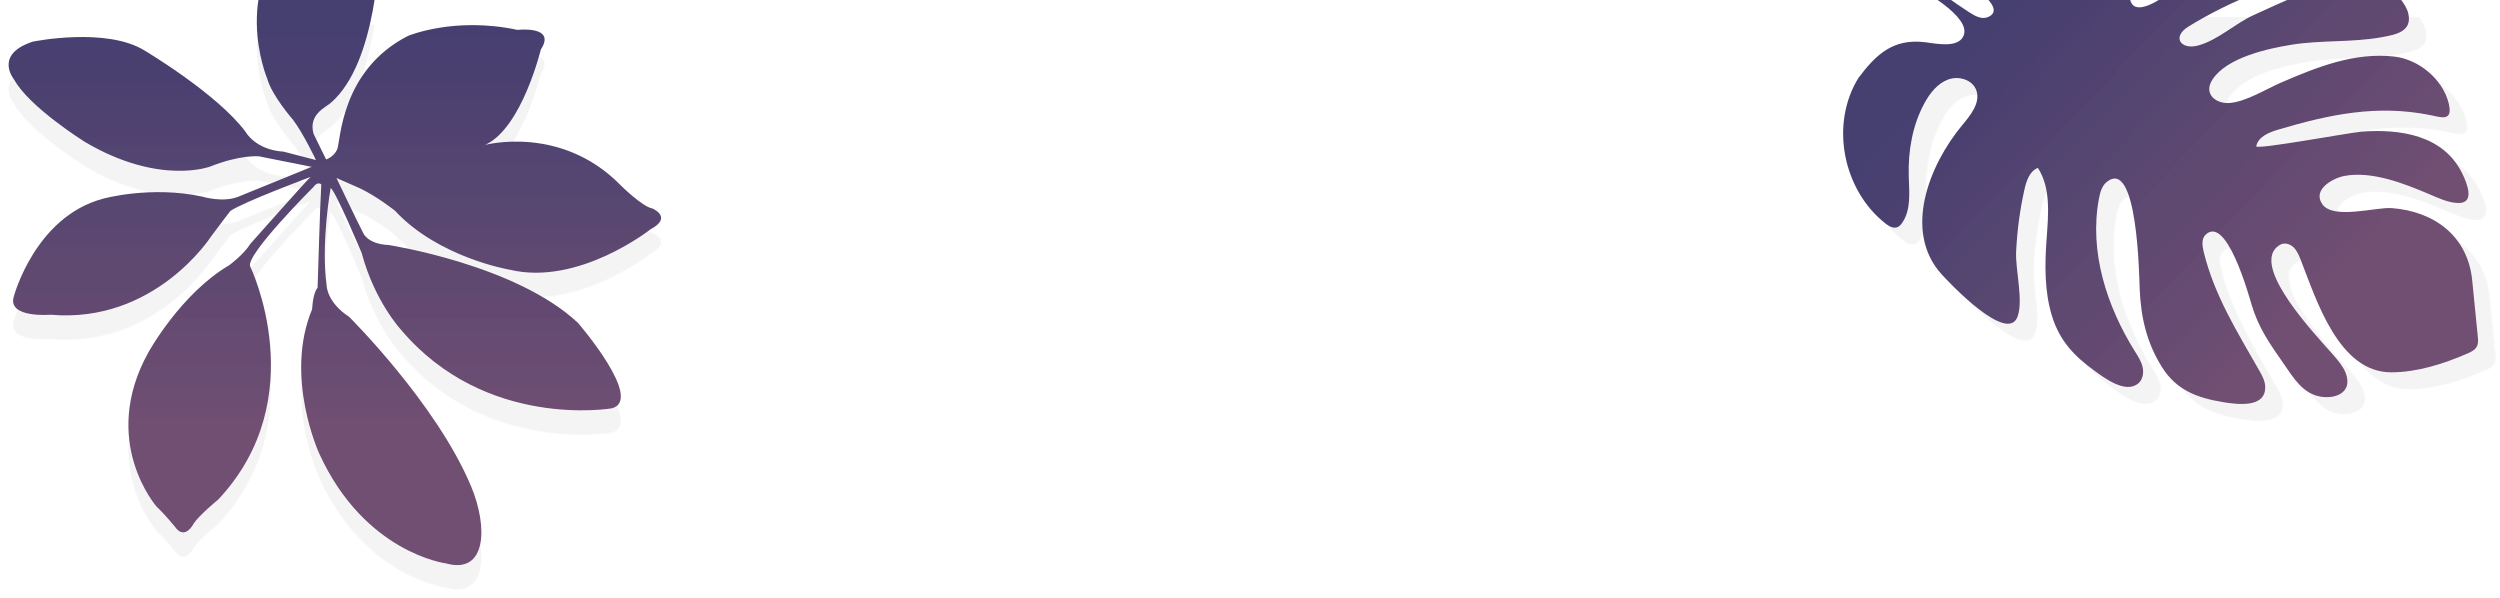
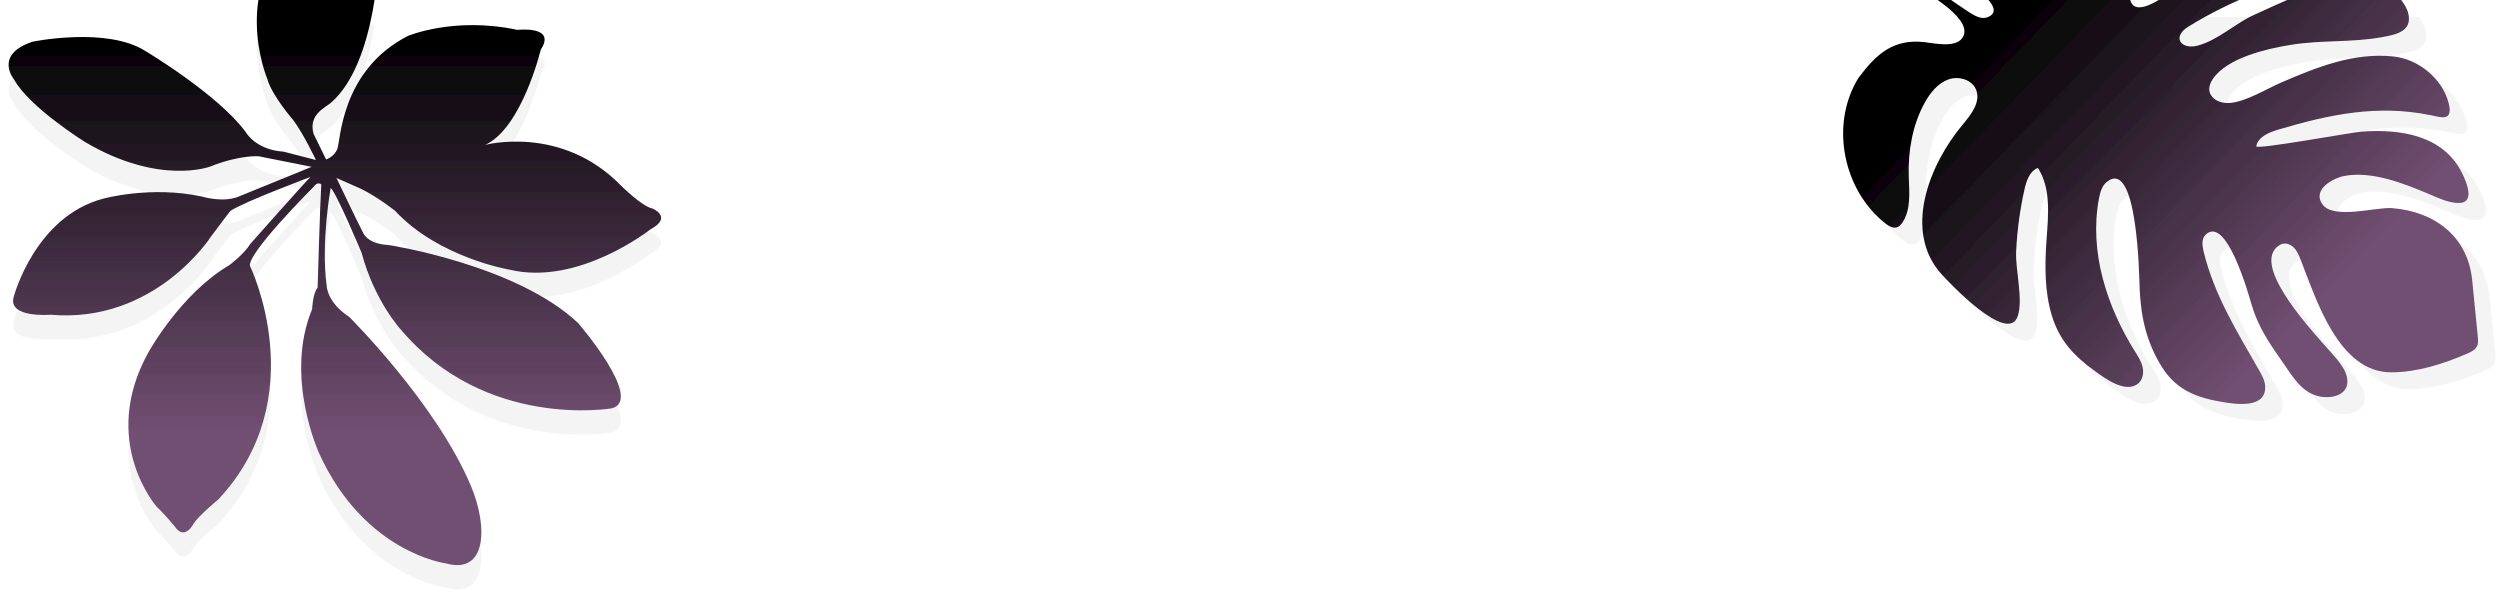
<svg xmlns="http://www.w3.org/2000/svg" width="205px" height="49px" viewBox="0 0 205 49" version="1.1">
  <defs>
    <linearGradient x1="46.959%" y1="21.473%" x2="46.959%" y2="80.257%" id="linearGradient-1">
-       <stop stop-color="#453F70" offset="0%" />
+       <stop stop-color="$east-bay" offset="0%" />
      <stop stop-color="#714F72" offset="100%" />
    </linearGradient>
    <filter x="-50%" y="-50%" width="200%" height="200%" filterUnits="objectBoundingBox" id="filter-2">
      <feOffset dx="0" dy="2" in="SourceAlpha" result="shadowOffsetOuter1" />
      <feGaussianBlur stdDeviation="0" in="shadowOffsetOuter1" result="shadowBlurOuter1" />
      <feColorMatrix values="0 0 0 0 0   0 0 0 0 0   0 0 0 0 0  0 0 0 0.042 0" in="shadowBlurOuter1" type="matrix" result="shadowMatrixOuter1" />
      <feMerge>
        <feMergeNode in="shadowMatrixOuter1" />
        <feMergeNode in="SourceGraphic" />
      </feMerge>
    </filter>
    <filter x="-50%" y="-50%" width="200%" height="200%" filterUnits="objectBoundingBox" id="filter-3">
      <feOffset dx="0" dy="2" in="SourceAlpha" result="shadowOffsetOuter1" />
      <feGaussianBlur stdDeviation="0" in="shadowOffsetOuter1" result="shadowBlurOuter1" />
      <feColorMatrix values="0 0 0 0 0   0 0 0 0 0   0 0 0 0 0  0 0 0 0.042 0" in="shadowBlurOuter1" type="matrix" result="shadowMatrixOuter1" />
      <feMerge>
        <feMergeNode in="shadowMatrixOuter1" />
        <feMergeNode in="SourceGraphic" />
      </feMerge>
    </filter>
  </defs>
  <g id="Page-1" stroke="none" stroke-width="1" fill="none" fill-rule="evenodd">
    <g id="Product" transform="translate(-485, 0)" fill="url(#linearGradient-1)">
      <g id="leaves-overlay" transform="translate(478, -26)">
        <path d="M34.191,17.59 C33.725,17.968 31.833,19.685 31.833,19.685 C25.668,24.728 28.909,32.445 28.909,32.445 C29.3,33.852 31.025,35.819 31.025,35.819 C31.872,36.93 32.905,39.122 32.905,39.122 L30.255,38.436 C27.938,38.291 27.142,36.818 27.142,36.818 C24.827,33.699 18.927,30.188 18.927,30.188 C15.782,28.173 9.7,29.412 9.7,29.412 C6.432,30.475 8.165,32.534 8.165,32.534 C9.393,34.781 13.952,37.632 13.952,37.632 C20.071,41.256 24.245,39.654 24.245,39.654 C26.731,38.668 28.229,38.818 28.229,38.818 L32.56,39.68 L26.644,42.088 C25.354,42.67 23.583,42.123 23.583,42.123 C19.348,41.204 15.452,42.293 15.452,42.293 C9.861,43.777 8.129,50.323 8.129,50.323 C7.591,52.111 11.152,51.808 11.152,51.808 C19.704,52.553 24.295,45.409 24.295,45.409 C25.223,44.15 25.893,43.295 25.893,43.295 C26.982,42.559 32.468,40.505 32.468,40.505 C32.214,40.715 27.544,45.978 27.544,45.978 C26.95,46.914 25.799,47.744 25.799,47.744 C21.804,50.09 19.164,54.902 19.164,54.902 C15.116,62.192 19.856,67.563 19.856,67.563 C20.469,68.122 21.321,69.162 21.321,69.162 C22.147,70.384 22.871,68.948 22.871,68.948 C23.323,68.243 24.898,66.96 24.898,66.96 C32.735,58.609 27.513,47.837 27.513,47.837 C27.119,46.911 32.712,41.324 32.712,41.324 C33.053,40.837 33.345,41.123 33.345,41.123 C33.249,42.668 33.043,49.591 33.043,49.591 C32.632,50.074 32.595,51.354 32.595,51.354 C30.275,56.919 33.182,63.204 33.182,63.204 C36.905,71.352 43.562,72.197 43.562,72.197 C46.9,73.138 47.038,69.234 45.62,65.855 C42.775,59.07 35.628,51.98 35.628,51.98 C33.787,50.78 33.786,49.412 33.786,49.412 C33.304,45.858 34.116,41.411 34.116,41.411 C34.587,41.793 36.659,46.758 36.659,46.758 C37.724,50.715 39.864,53.019 39.864,53.019 C46.821,61.277 57.168,59.483 57.168,59.483 C59.848,58.79 54.403,52.487 54.403,52.487 C49.331,47.702 38.872,46.092 38.872,46.092 C37.058,46.007 36.752,45.044 36.752,45.044 C36.323,44.225 34.59,40.595 34.59,40.595 L36.566,41.465 C37.989,42.16 39.385,43.276 39.385,43.276 C42.979,47.152 48.825,48.122 48.825,48.122 C54.452,49.459 60.338,44.807 60.338,44.807 C62.204,43.81 60.501,43.097 60.501,43.097 C59.65,42.946 57.872,41.171 57.872,41.171 C52.993,36.201 46.77,37.886 46.77,37.886 C46.798,37.873 46.827,37.86 46.855,37.847 C49.815,36.417 51.346,30.064 51.346,30.064 C52.654,28.073 49.43,28.451 49.43,28.451 C44.241,27.338 40.447,28.948 40.447,28.948 C34.914,31.776 34.931,37.613 34.652,38.244 C34.373,38.876 33.741,39.075 33.741,39.075 L32.715,36.982 C32.26,35.393 33.694,34.809 34.128,34.434 C37.984,31.094 38.097,21.881 38.097,21.881 C37.967,19.872 36.993,18.315 36.993,18.315 C36.739,15.381 34.656,17.214 34.191,17.59 L34.191,17.59 Z" id="Path-Copy-7" filter="url(#filter-2)" />
        <path d="M176.613,17.066 C175.045,15.021 173.196,14.882 170.727,15.191 C166.302,16.158 163.221,20.726 163.681,25.089 C163.719,25.452 163.827,25.87 164.17,26.004 C164.318,26.062 164.485,26.054 164.645,26.03 C165.945,25.83 166.866,24.709 167.783,23.769 C169.227,22.288 171.003,21.072 173.003,20.522 C173.912,20.272 174.919,20.171 175.753,20.579 C176.588,20.986 177.13,22.044 176.7,22.872 C176.214,23.811 174.931,23.926 173.869,24.003 C169.61,24.315 164.214,26.548 163.883,31.259 C163.813,32.249 163.5,39.201 165.733,38.165 C167.047,37.554 168.343,35.373 169.463,34.388 C170.754,33.253 172.144,32.228 173.614,31.332 C174.232,30.955 175,30.593 175.641,30.905 C175.193,32.831 173.474,34.188 171.934,35.473 C170.299,36.837 168.719,38.332 167.7,40.184 C166.679,42.041 166.612,43.776 166.898,45.786 C167.038,46.775 167.291,48.971 168.66,49.1 C169.138,49.145 169.597,48.827 169.859,48.425 C170.122,48.023 170.229,47.548 170.344,47.086 C171.398,42.847 173.617,38.676 177.324,36.242 C177.746,35.965 178.228,35.703 178.726,35.762 C181.974,36.153 175.011,43.055 174.305,43.796 C172.663,45.52 171.516,47.303 170.954,49.589 C170.429,51.727 171.14,53.39 172.379,55.177 C173.023,56.105 174.463,58.088 175.715,56.741 C176.032,56.398 176.172,55.937 176.302,55.494 C177.311,52.058 178.16,48.588 180.13,45.472 C180.394,45.054 180.754,44.582 181.25,44.6 C183.612,44.684 180.21,50.486 179.751,51.292 C178.789,52.985 178.482,54.559 178.109,56.467 C177.829,57.895 177.381,59.394 178.292,60.666 C178.936,61.564 180.162,62.199 180.929,61.012 C181.23,60.546 181.319,59.984 181.391,59.439 C181.553,58.212 181.673,51.544 183.551,49.881 C183.93,49.545 184.38,49.414 184.916,49.571 C185.304,49.685 185.521,50.11 185.52,50.51 C185.519,50.91 185.348,51.291 185.181,51.658 C183.739,54.819 180.693,60.297 183.723,63.403 C185.219,64.937 187.196,65.998 189.175,66.819 C189.48,66.946 189.821,67.065 190.138,66.959 C190.391,66.875 190.577,66.663 190.749,66.46 C191.749,65.282 192.749,64.103 193.75,62.924 C196.114,60.137 195.654,56.761 193.435,54.075 C192.593,53.057 189.396,51.289 189.702,49.745 C189.986,48.312 191.834,48.881 192.623,49.438 C194.506,50.768 195.587,53.413 196.377,55.465 C196.681,56.25 196.945,57.08 197.518,57.701 C198.466,58.726 199.183,57.077 199.477,56.276 C200.697,52.947 198.575,50.035 196.204,47.916 C195.577,47.355 189.084,42.721 189.356,42.548 C190.031,42.121 190.899,42.507 191.582,42.894 C195.44,45.075 198.717,47.302 201.111,51.049 C201.592,51.802 202.005,52.781 202.839,51.474 C203.954,49.725 203.735,47.169 202.494,45.563 C200.492,42.973 197.504,41.629 194.53,40.388 C193.283,39.868 191.419,39.415 190.401,38.523 C189.547,37.772 189.403,36.411 190.838,36.157 C192.954,35.782 195.781,37.67 197.346,38.841 C199.324,40.321 200.904,42.271 202.917,43.725 C203.89,44.428 205.012,45.228 205.844,43.964 C206.316,43.247 206.369,41.92 206.233,41.109 C206.043,39.977 205.149,39.101 204.213,38.426 C202.042,36.862 199.438,35.906 196.951,34.925 C195.371,34.3 193.433,34.249 191.97,33.37 C190.743,32.633 190.96,31.315 192.586,31.738 C196.525,32.762 200.268,34.47 203.591,36.759 C205.157,37.838 207.08,38.579 206.997,36.004 C206.956,34.703 206.411,33.271 205.808,32.131 C204.586,29.819 201.735,29.637 199.379,29.27 C198.33,29.107 189.843,29.049 190.725,26.933 C190.776,26.81 190.868,26.707 190.972,26.622 C191.517,26.172 192.21,26.333 192.839,26.427 C195.976,26.896 198.944,27.515 202.017,28.191 C202.628,28.326 203.264,28.46 203.879,28.319 C206.426,27.732 204.152,24.094 203.512,22.863 C202.638,21.18 201.379,19.584 199.563,18.828 C197.74,18.07 196.135,18.501 194.352,19.211 C192.913,19.785 191.475,20.358 190.036,20.932 C189.329,21.214 188.572,21.501 187.83,21.359 C187.62,21.319 187.406,21.235 187.282,21.065 C187.07,20.773 187.205,20.357 187.399,20.046 C188.249,18.677 189.955,18.1 191.542,17.762 C193.605,17.324 195.721,17.109 197.727,16.456 C198.335,16.257 199.002,15.946 199.191,15.346 C199.321,14.932 199.183,14.491 199.012,14.098 C198.287,12.436 197.03,11.308 195.438,10.45 C193.526,9.419 191.266,8.892 188.954,8.999 C186.926,9.094 183.815,9.907 182.901,11.989 C182.286,13.39 182.505,14.867 182.6,16.268 C182.638,16.827 183.236,19.997 181.709,19.372 C181.186,19.157 181.023,18.555 180.916,18.016 C180.29,14.846 180.038,11.592 179.696,8.361 C179.659,8.004 179.632,7.644 179.609,7.285 L177.802,7.285 C178.278,9.105 178.888,10.89 179.268,12.737 C179.507,13.899 180.811,18.407 179.181,18.999 C178.108,19.389 177.116,17.721 176.613,17.066 Z" id="Path-Copy-2" filter="url(#filter-3)" transform="translate(185.3177, 37.14232) rotate(-46) translate(-185.3177, -37.14232) " />
      </g>
    </g>
  </g>
</svg>
